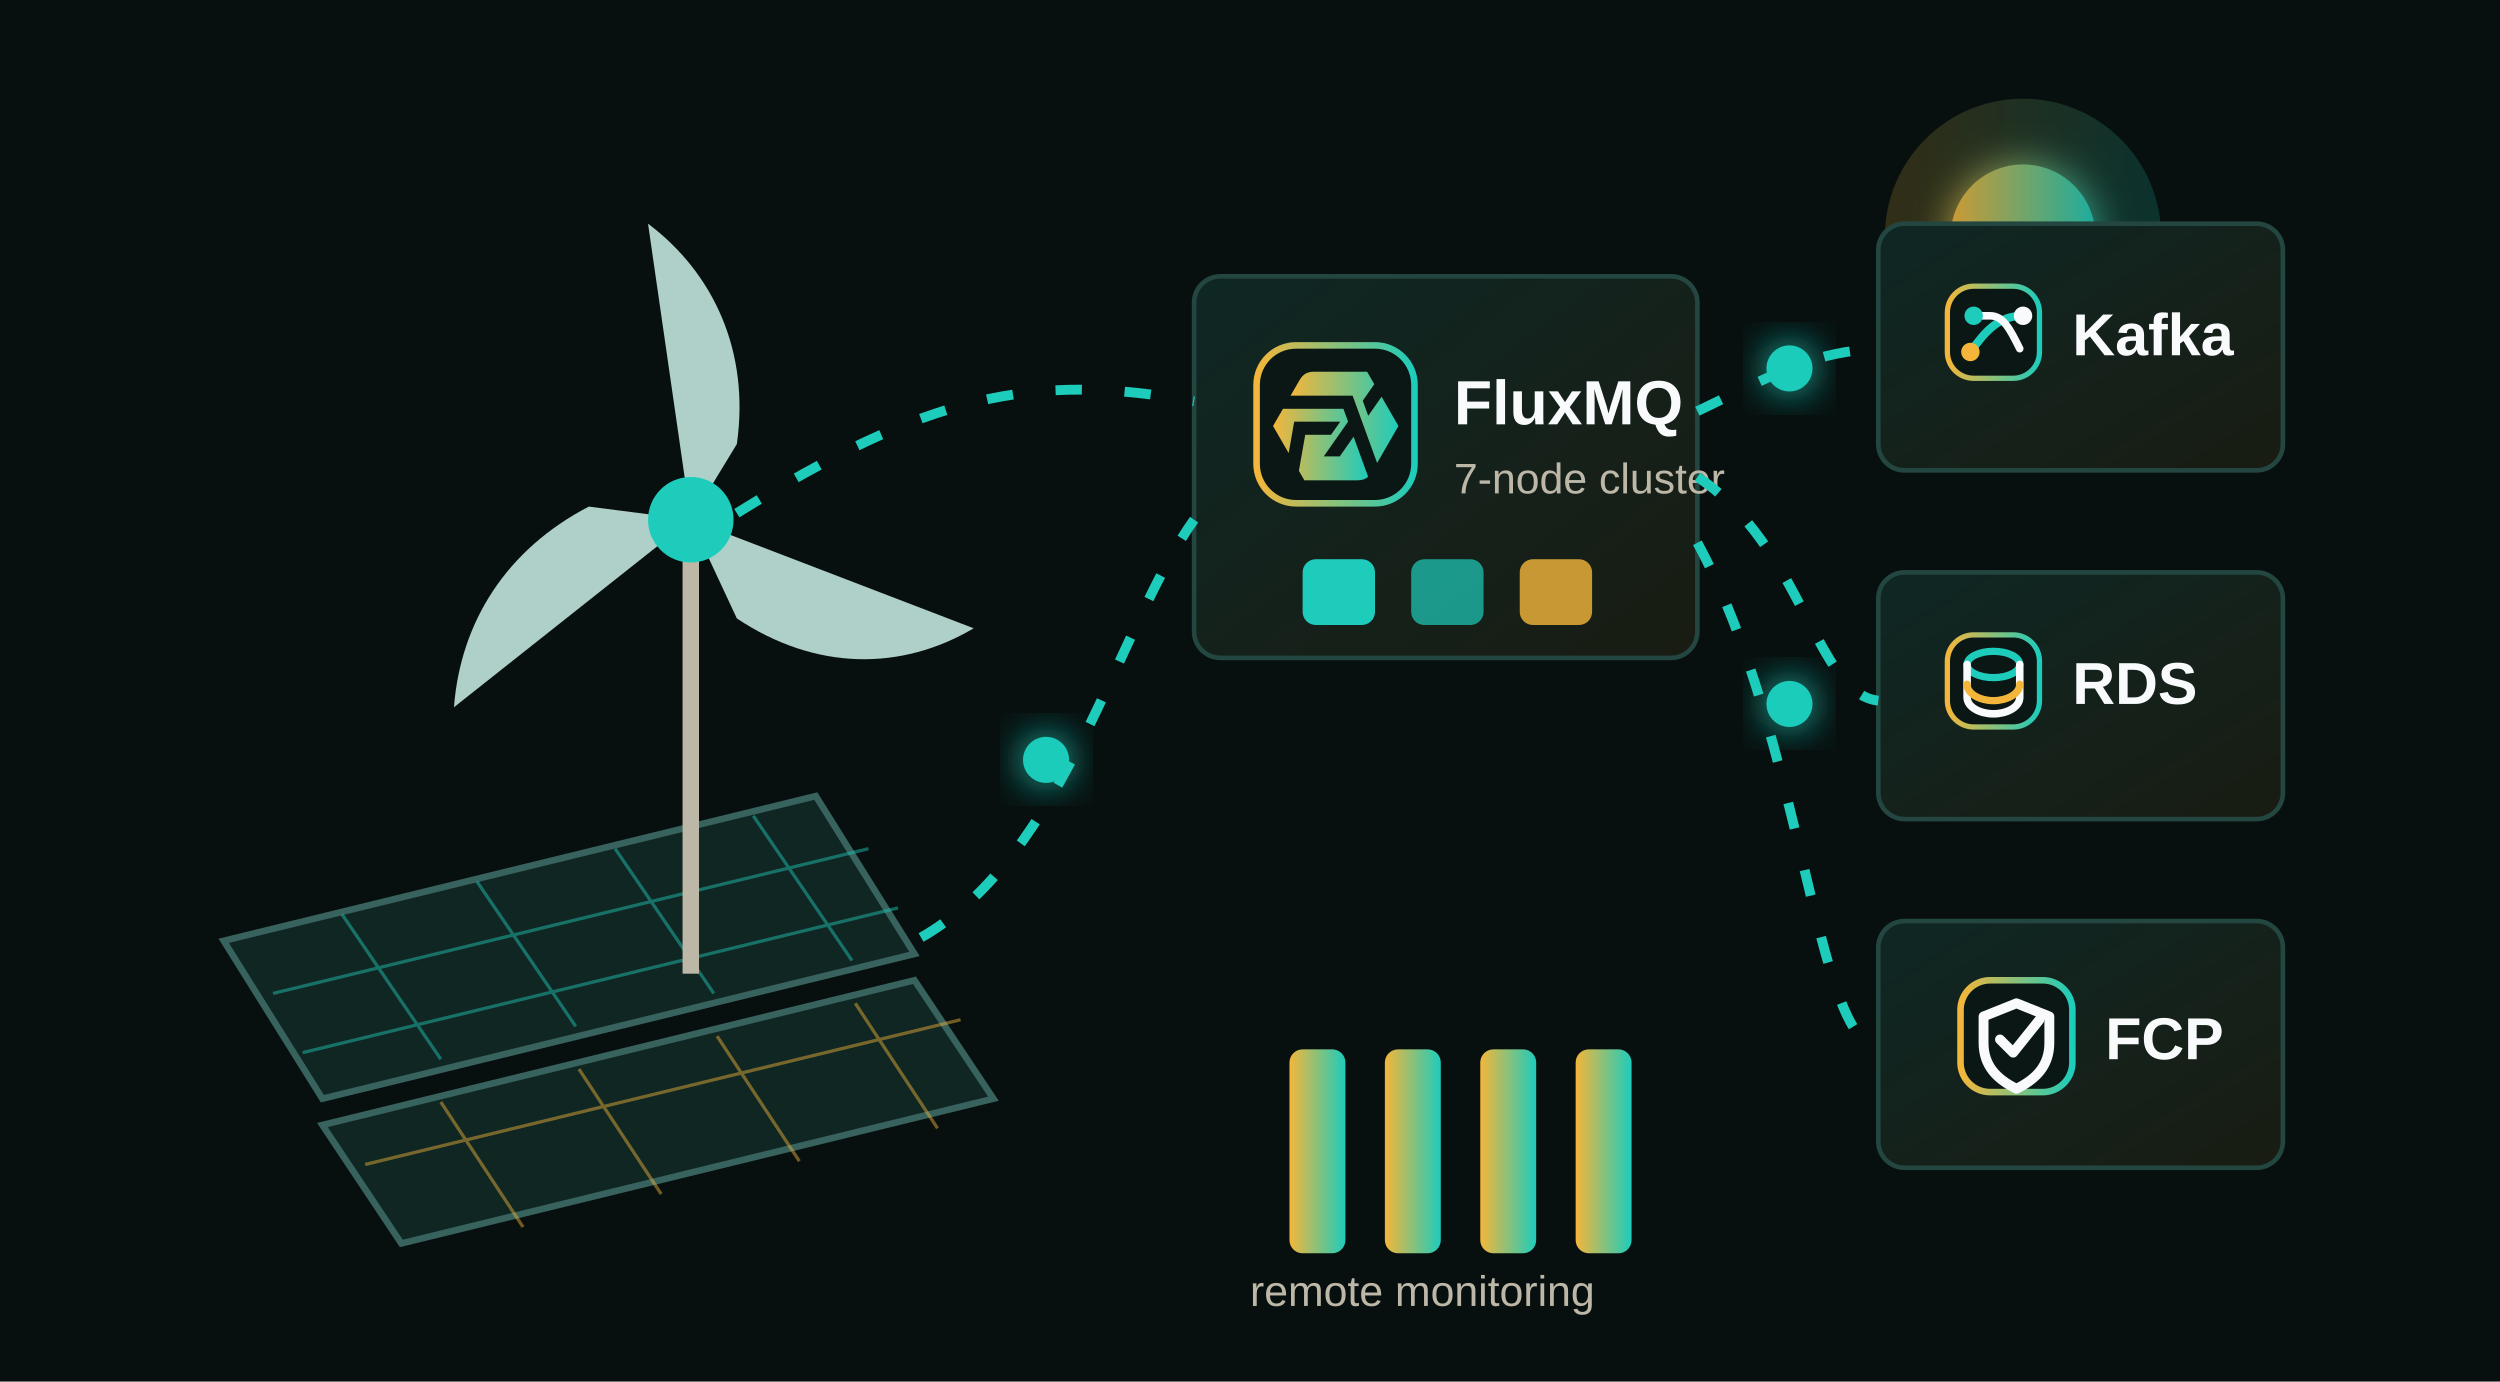
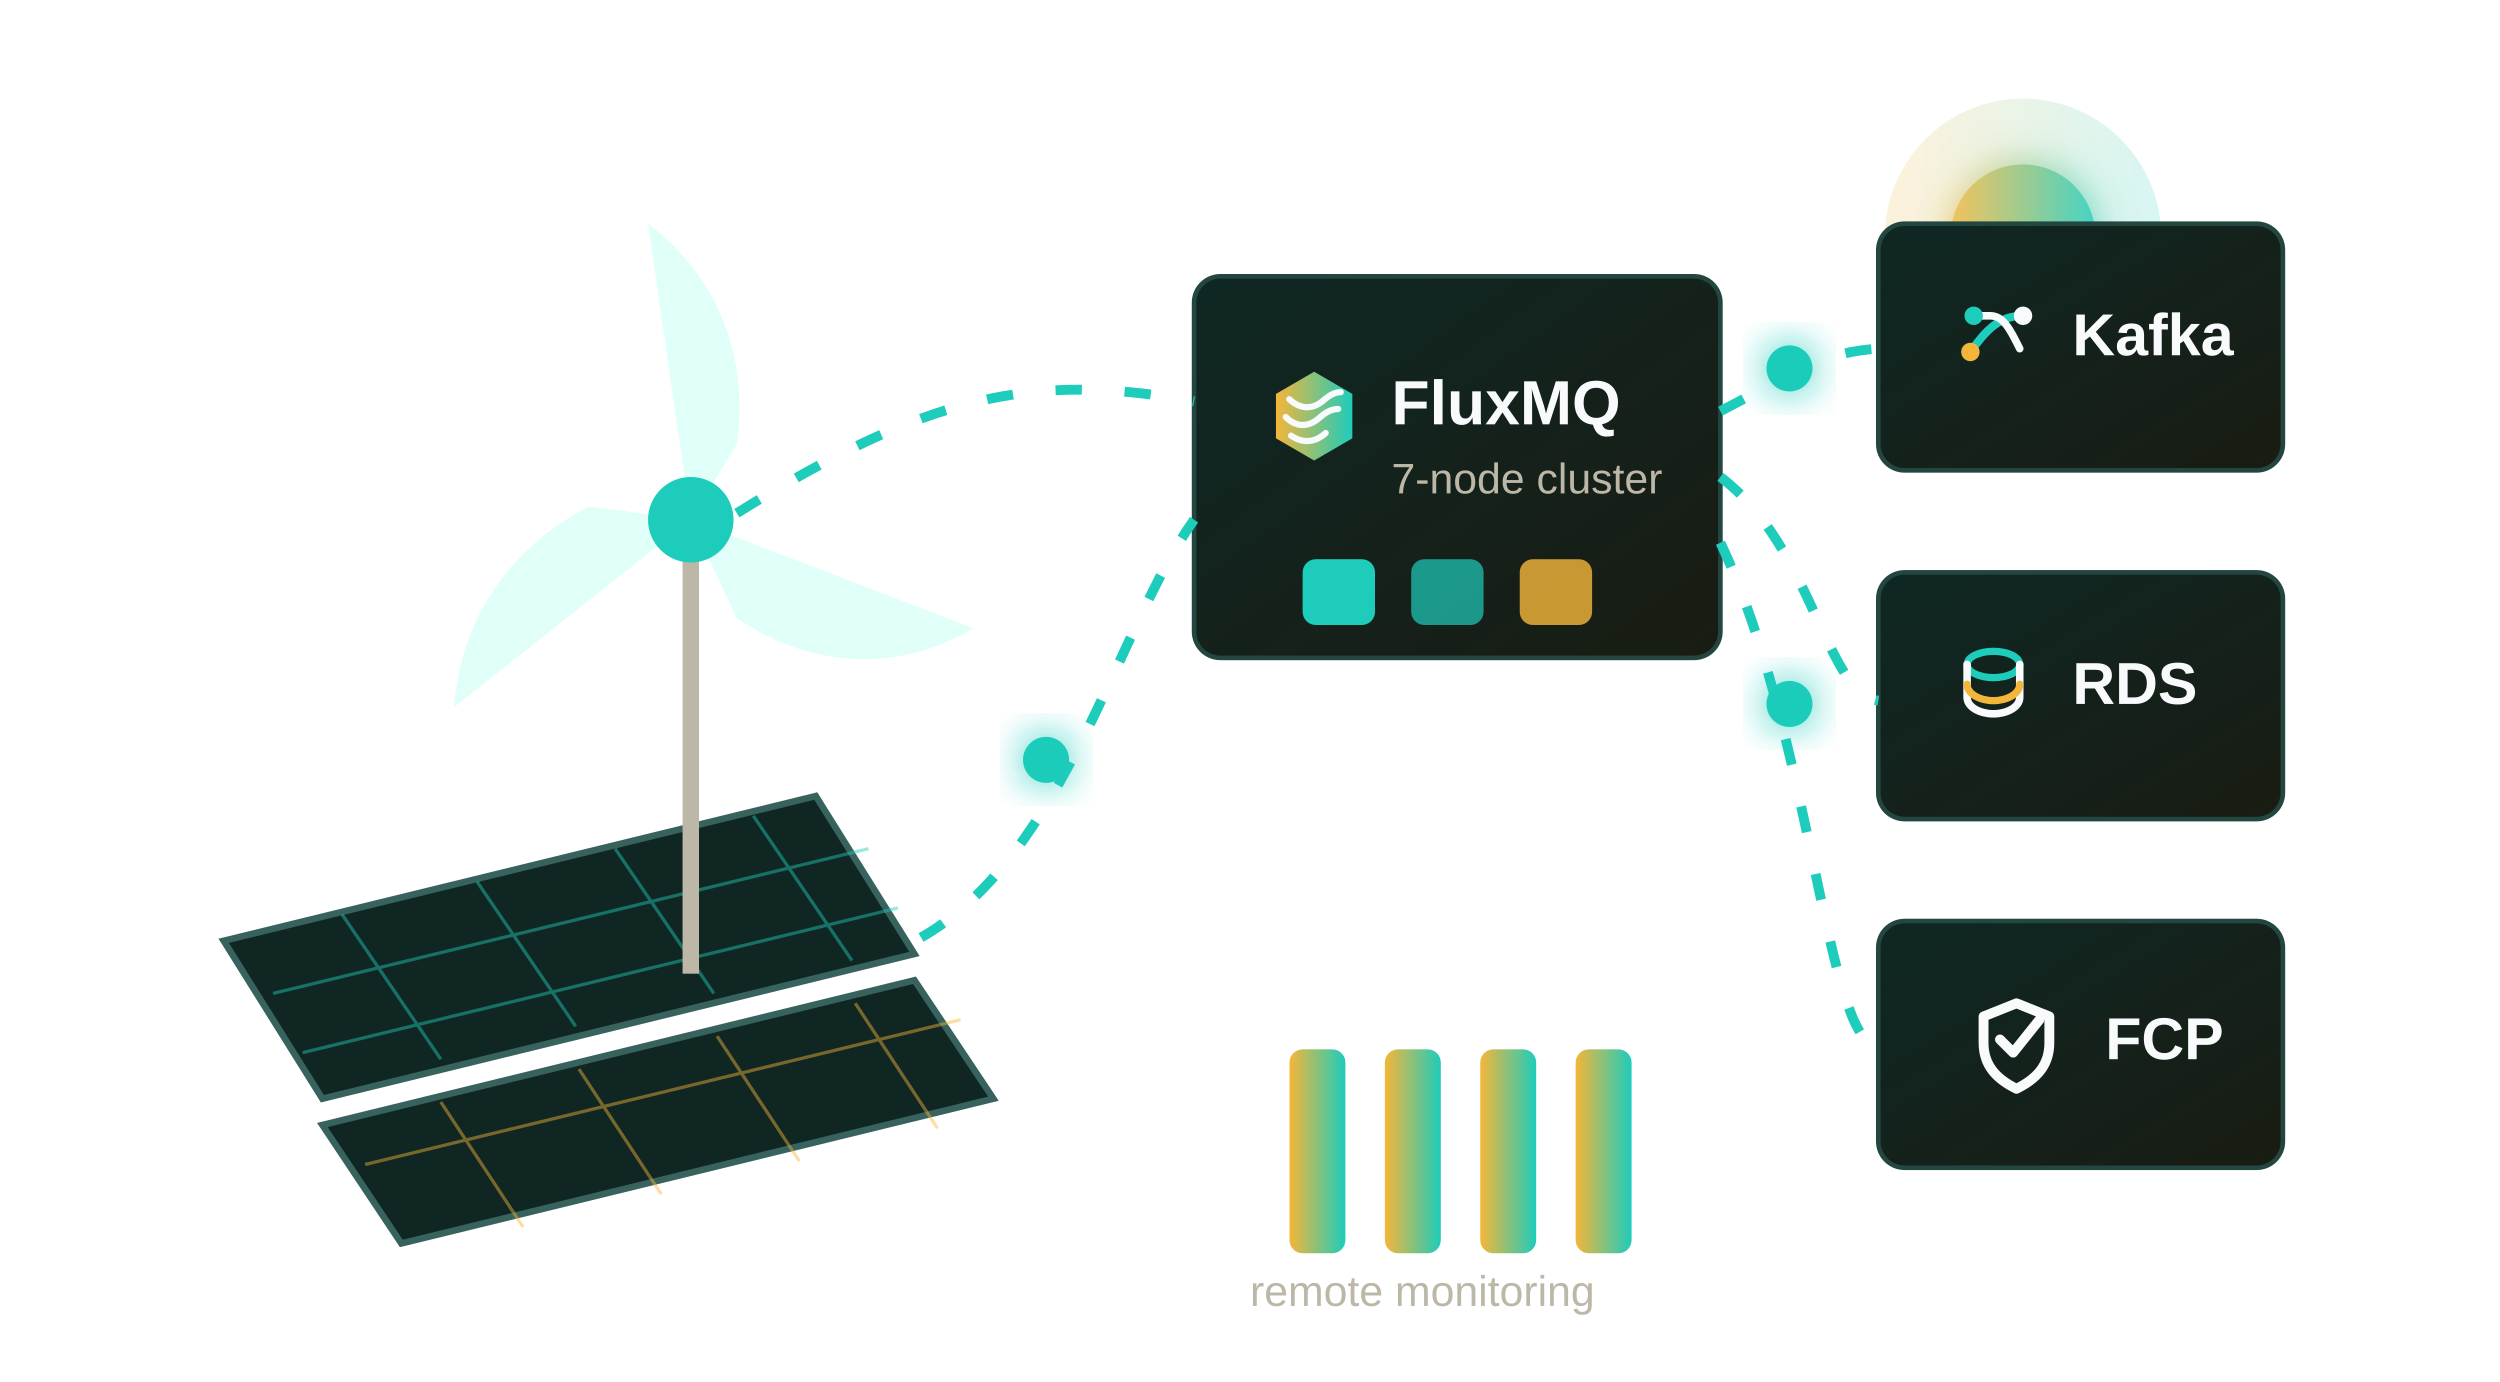
<svg xmlns="http://www.w3.org/2000/svg" viewBox="0 0 760 420" role="img" aria-labelledby="title desc">
  <defs>
    <linearGradient id="sun" x1="0" x2="1">
      <stop offset="0" stop-color="#f4b63a" />
      <stop offset="1" stop-color="#1eccbb" />
    </linearGradient>
    <linearGradient id="panel" x1="0" x2="1" y1="0" y2="1">
      <stop offset="0" stop-color="#0f2724" />
      <stop offset="1" stop-color="#191c12" />
    </linearGradient>
    <filter id="glow" x="-50%" y="-50%" width="200%" height="200%">
      <feGaussianBlur stdDeviation="6" result="blur" />
      <feMerge>
        <feMergeNode in="blur" />
        <feMergeNode in="SourceGraphic" />
      </feMerge>
    </filter>
    <style>
-       .bg{fill:#07100f}
      .card{fill:url(#panel);stroke:#244641;stroke-width:1.4}
      .wire{fill:none;stroke:#1eccbb;stroke-width:3;stroke-dasharray:8 13;animation:flow 3.4s linear infinite}
      .wire2{animation-delay:.7s}
      .label{font:600 18px Arial,sans-serif;fill:#f8fafc}
      .small{font:500 13px Arial,sans-serif;fill:#bdb7a8}
      .node{fill:#1eccbb;filter:url(#glow);animation:pulse 2.5s ease-in-out infinite}
      .node2{animation-delay:.8s}
      .blade{fill:#d9fff8;opacity:.8;animation:spin 5s linear infinite;transform-origin:210px 158px}
      .bar{fill:url(#sun);animation:rise 3s ease-in-out infinite alternate}
-       .logoBox{fill:#0b1715;stroke:url(#sun);stroke-width:2}
-       .fluxMark{fill:url(#sun)}
+       .fluxHex{fill:url(#sun)}
+       .fluxWave{fill:none;stroke:#f8fafc;stroke-width:7;stroke-linecap:round}
      .logoShield{fill:none;stroke:#f8fafc;stroke-width:3;stroke-linejoin:round}
      .logoCheck{fill:none;stroke:#f8fafc;stroke-width:3;stroke-linecap:round;stroke-linejoin:round}
      .logoName{font:700 19px Arial,sans-serif;fill:#f8fafc}
-       .sysBox{fill:#0b1715;stroke:url(#sun);stroke-width:1.6}
      .sysLine{fill:none;stroke:#f8fafc;stroke-width:2.3;stroke-linecap:round;stroke-linejoin:round}
      .sysAccent{fill:#1eccbb}
      .sysGold{fill:#f4b63a}
      @keyframes flow{to{stroke-dashoffset:-84}}
      @keyframes pulse{0%,100%{opacity:.3;r:5}50%{opacity:1;r:9}}
      @keyframes spin{to{transform:rotate(360deg)}}
      @keyframes rise{from{height:20px;transform:translateY(42px)}to{height:62px;transform:translateY(0)}}
    </style>
  </defs>
-   <rect class="bg" width="760" height="420" />
  <circle cx="615" cy="72" r="42" fill="url(#sun)" opacity=".18" />
  <circle cx="615" cy="72" r="22" fill="url(#sun)" opacity=".8" filter="url(#glow)" />
  <g>
    <polygon points="68,286 248,242 278,290 98,334" fill="#102623" stroke="#37625d" stroke-width="2" />
    <path d="M104 278l30 44M145 268l30 44M187 258l30 44M229 248l30 44M83 302l181-44M92 320l181-44" stroke="#1eccbb" opacity=".45" />
    <polygon points="98,342 278,298 302,334 122,378" fill="#102623" stroke="#37625d" stroke-width="2" />
    <path d="M134 335l25 38M176 325l25 38M218 315l25 38M260 305l25 38M111 354l181-44" stroke="#f4b63a" opacity=".45" />
  </g>
  <g>
    <line x1="210" y1="158" x2="210" y2="296" stroke="#bdb7a8" stroke-width="5" />
    <path class="blade" d="M210 158l-13-90c20 15 31 39 27 67z" />
    <path class="blade" d="M210 158l86 33c-22 13-48 13-72-3z" />
    <path class="blade" d="M210 158l-72 57c2-26 16-48 41-61z" />
    <circle cx="210" cy="158" r="13" fill="#1eccbb" />
  </g>
  <g>
-     <rect class="card" x="363" y="84" width="153" height="116" rx="8" />
+     <rect class="card" x="363" y="84" width="160" height="116" rx="8" />
    <g transform="translate(382 105)">
-       <rect class="logoBox" width="48" height="48" rx="12" />
-       <g transform="translate(5 8) scale(.31)">
-         <path class="fluxMark" fill-rule="evenodd" clip-rule="evenodd" d="M93.285 102.997C90.554 105.461 87.239 106.516 82.439 106.516H30.757L25.366 97.184L31.595 61.852H56.911L65.934 48.965H20.777L15.336 79.82L0 53.258L9.741 36.38H69.024L73.606 48.965L49.76 83.023H65.491L78.99 63.745L93.278 102.997H93.285Z" />
-         <path class="fluxMark" fill-rule="evenodd" clip-rule="evenodd" d="M78.061 23.494H17.194L25.683 8.791C29.314 2.499 33.185 0 40.575 0H92.257L99.323 12.246L87.978 28.456L93.355 43.236L106.432 24.556L123 53.251L102.075 89.491L78.054 23.487L78.061 23.494Z" />
+       <g transform="translate(4 8) scale(.27)">
+         <path class="fluxHex" d="M50 0 93 25v50l-43 25L7 75V25Z" />
+         <path class="fluxWave" d="M22 31c13 12 27 12 40 0 6-5 12-8 18-8" />
+         <path class="fluxWave" d="M18 51c12 12 26 12 39 0 7-6 13-9 20-9" />
+         <path class="fluxWave" d="M24 72c13 9 27 8 39-3" />
      </g>
    </g>
-     <text class="logoName" x="442" y="129">FluxMQ</text>
-     <text class="small" x="442" y="150">7-node cluster</text>
+     <text class="logoName" x="423" y="129">FluxMQ</text>
+     <text class="small" x="423" y="150">7-node cluster</text>
    <rect x="396" y="170" width="22" height="20" rx="4" fill="#1eccbb" />
    <rect x="429" y="170" width="22" height="20" rx="4" fill="#1eccbb" opacity=".7" />
    <rect x="462" y="170" width="22" height="20" rx="4" fill="#f4b63a" opacity=".8" />
  </g>
  <g>
    <rect class="card" x="571" y="68" width="123" height="75" rx="8" />
    <g transform="translate(592 87)">
-       <rect class="sysBox" width="28" height="28" rx="8" />
      <path d="M7 20c5-7 9-11 16-11" fill="none" stroke="#1eccbb" stroke-width="2.5" stroke-linecap="round" />
      <path class="sysLine" d="M8 9h5c4 0 6 4 9 10" />
      <circle class="sysAccent" cx="8" cy="9" r="2.8" />
      <circle class="sysGold" cx="7" cy="20" r="2.8" />
      <circle cx="23" cy="9" r="2.8" fill="#f8fafc" />
    </g>
    <text class="label" x="630" y="108">Kafka</text>
    <rect class="card" x="571" y="174" width="123" height="75" rx="8" />
    <g transform="translate(592 193)">
-       <rect class="sysBox" width="28" height="28" rx="8" />
      <ellipse cx="14" cy="9" rx="8" ry="4" fill="none" stroke="#1eccbb" stroke-width="2.2" />
      <path class="sysLine" d="M6 9v10c0 3 4 5 8 5s8-2 8-5V9" />
      <path d="M6 15c0 3 4 5 8 5s8-2 8-5" fill="none" stroke="#f4b63a" stroke-width="2.2" stroke-linecap="round" />
    </g>
    <text class="label" x="630" y="214">RDS</text>
    <rect class="card" x="571" y="280" width="123" height="75" rx="8" />
    <g transform="translate(596 298)">
-       <rect class="logoBox" width="34" height="34" rx="9" />
      <path class="logoShield" d="M17 7l10 4v8c0 7-4 11-10 14C11 30 7 26 7 19v-8z" />
      <path class="logoCheck" d="M12 18l4 4 8-10" />
    </g>
    <text class="label" x="640" y="322">FCP</text>
  </g>
  <path class="wire" d="M280 285 C324 260 340 190 363 158" />
  <path class="wire wire2" d="M224 156 C282 120 314 113 363 122" />
-   <path class="wire" d="M516 125 C543 112 552 107 571 106" />
-   <path class="wire wire2" d="M516 145 C548 166 552 211 571 213" />
-   <path class="wire" d="M516 165 C548 224 552 318 571 318" />
+   <path class="wire" d="M523 125 C548 112 555 107 571 106" />
+   <path class="wire wire2" d="M523 145 C551 166 555 211 571 213" />
+   <path class="wire" d="M523 165 C551 224 555 318 571 318" />
  <circle class="node" cx="318" cy="231" r="7" />
  <circle class="node node2" cx="544" cy="112" r="7" />
  <circle class="node" cx="544" cy="214" r="7" />
  <g>
    <rect class="bar" x="392" y="319" width="17" height="62" rx="4" />
    <rect class="bar" x="421" y="319" width="17" height="62" rx="4" style="animation-delay:.4s" />
    <rect class="bar" x="450" y="319" width="17" height="62" rx="4" style="animation-delay:.8s" />
    <rect class="bar" x="479" y="319" width="17" height="62" rx="4" style="animation-delay:1.2s" />
    <text class="small" x="380" y="397">remote monitoring</text>
  </g>
</svg>
